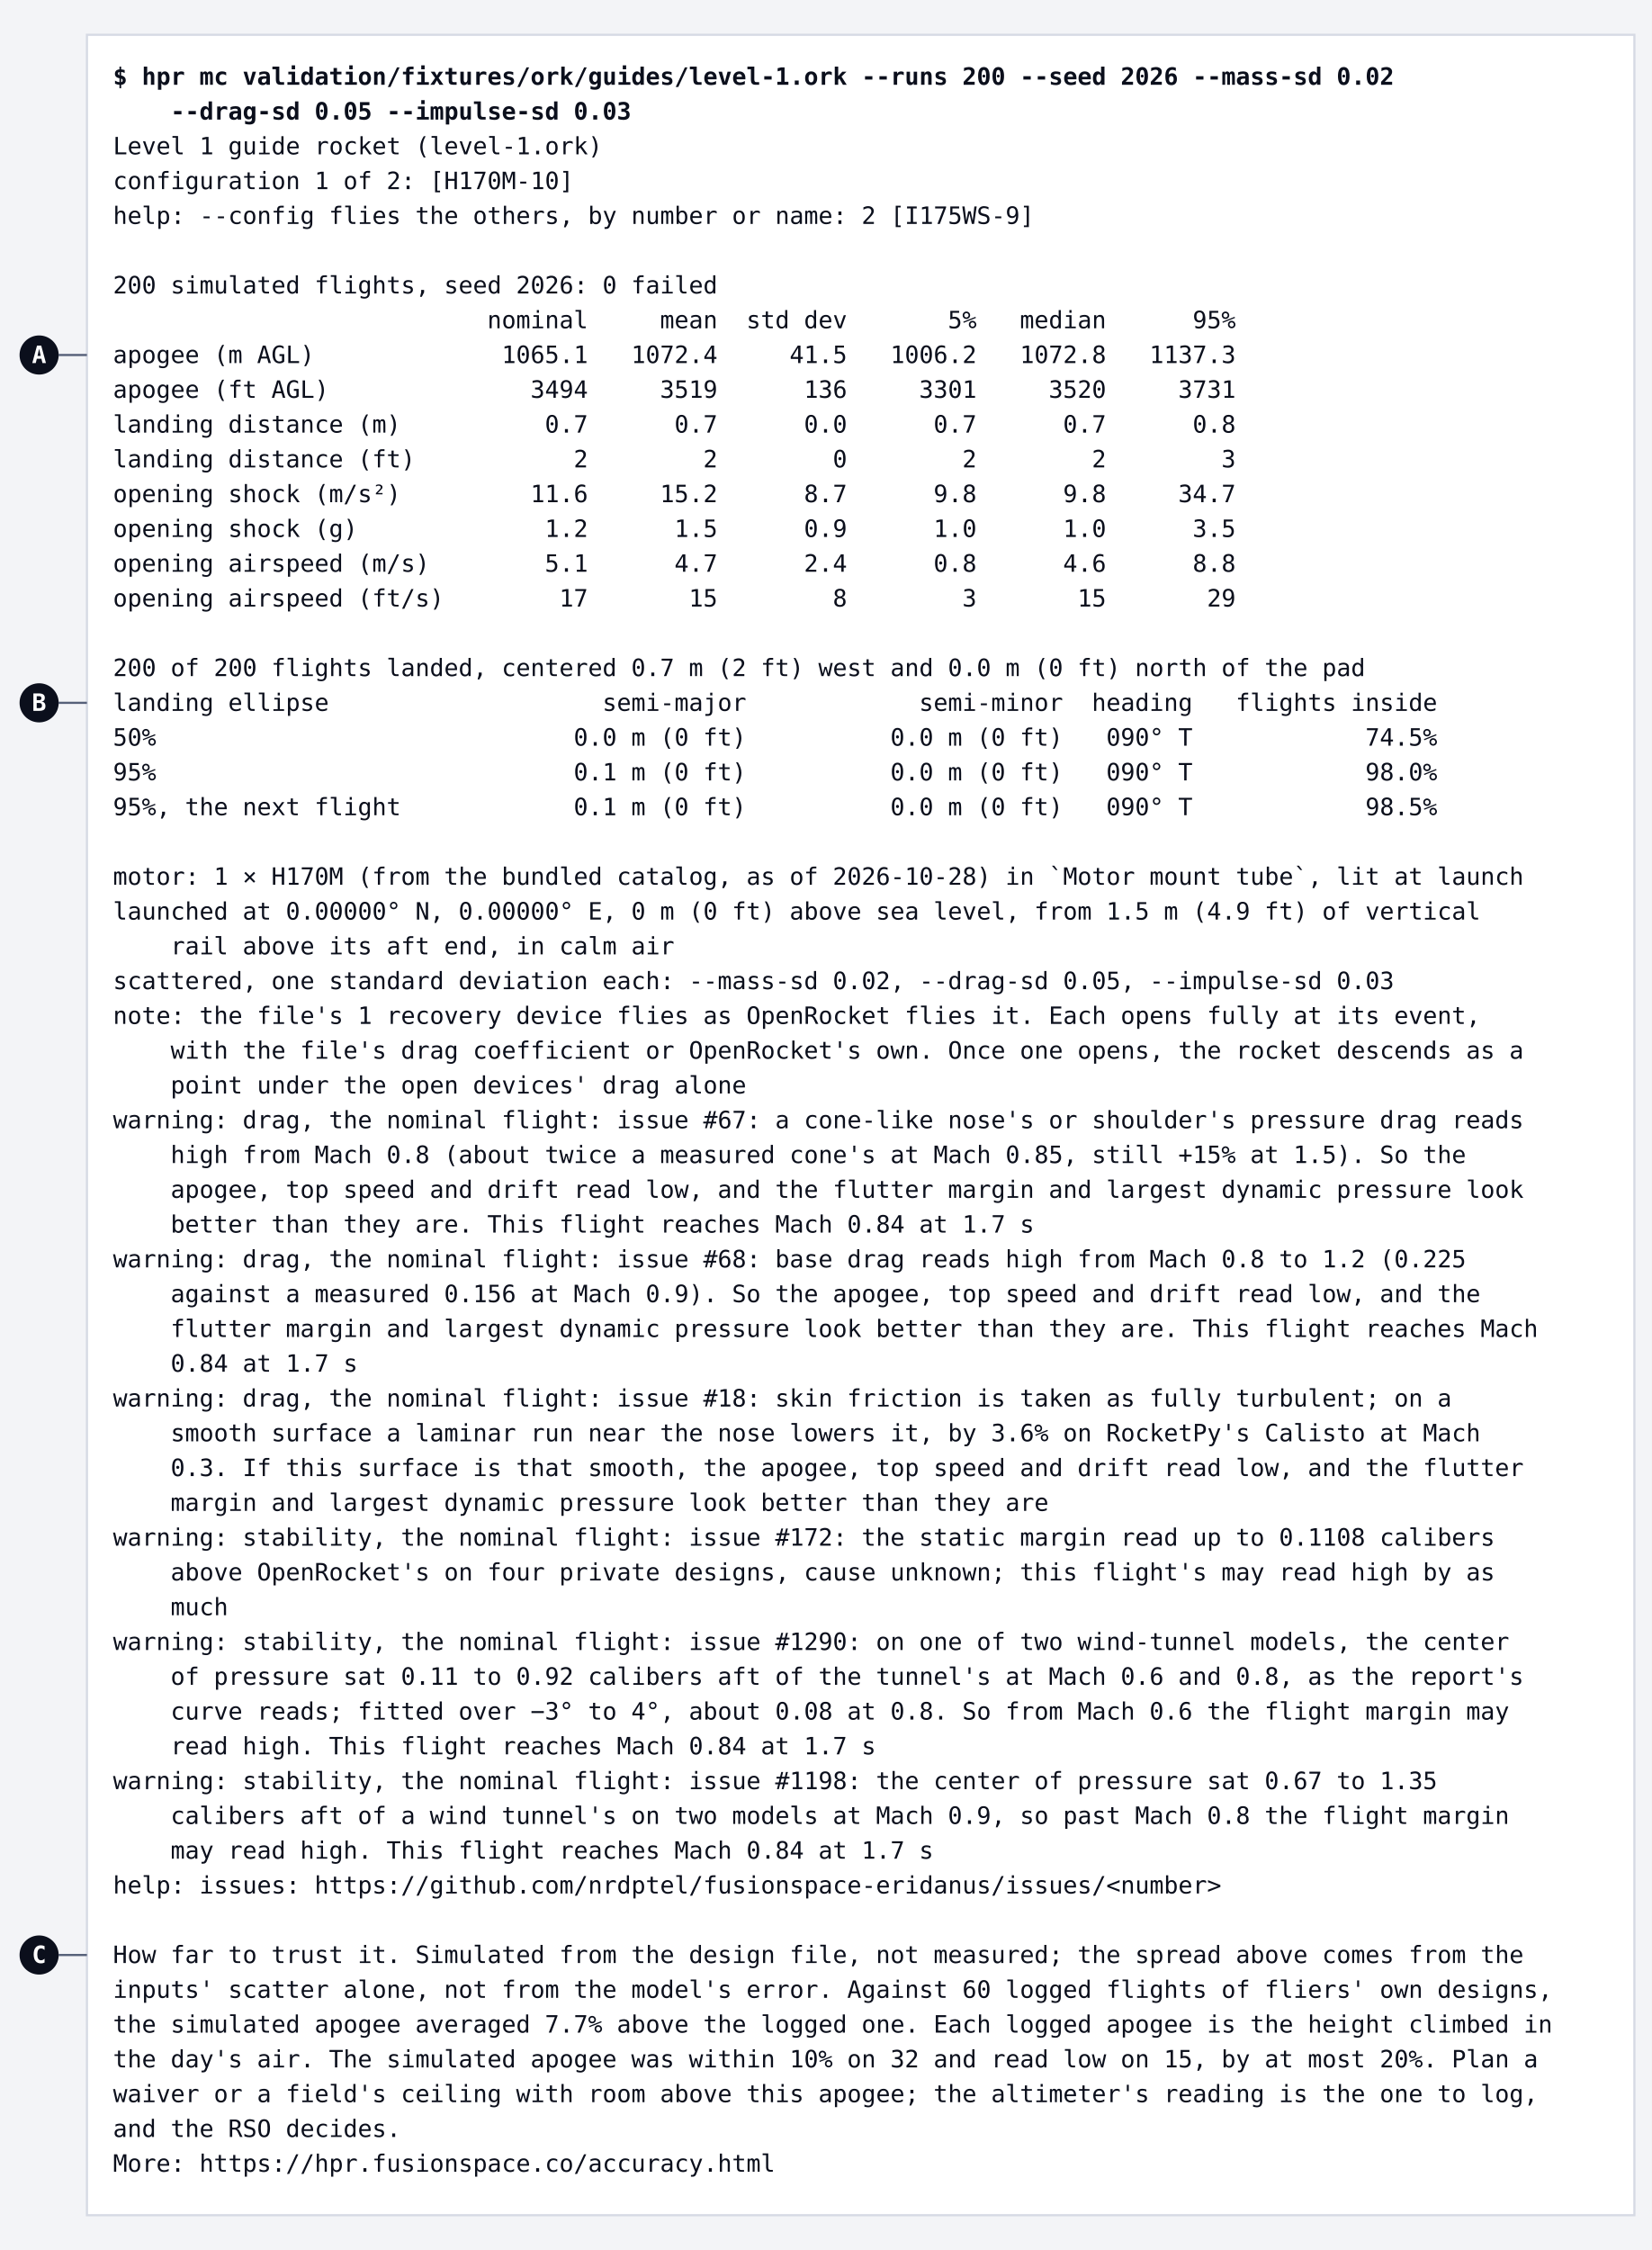
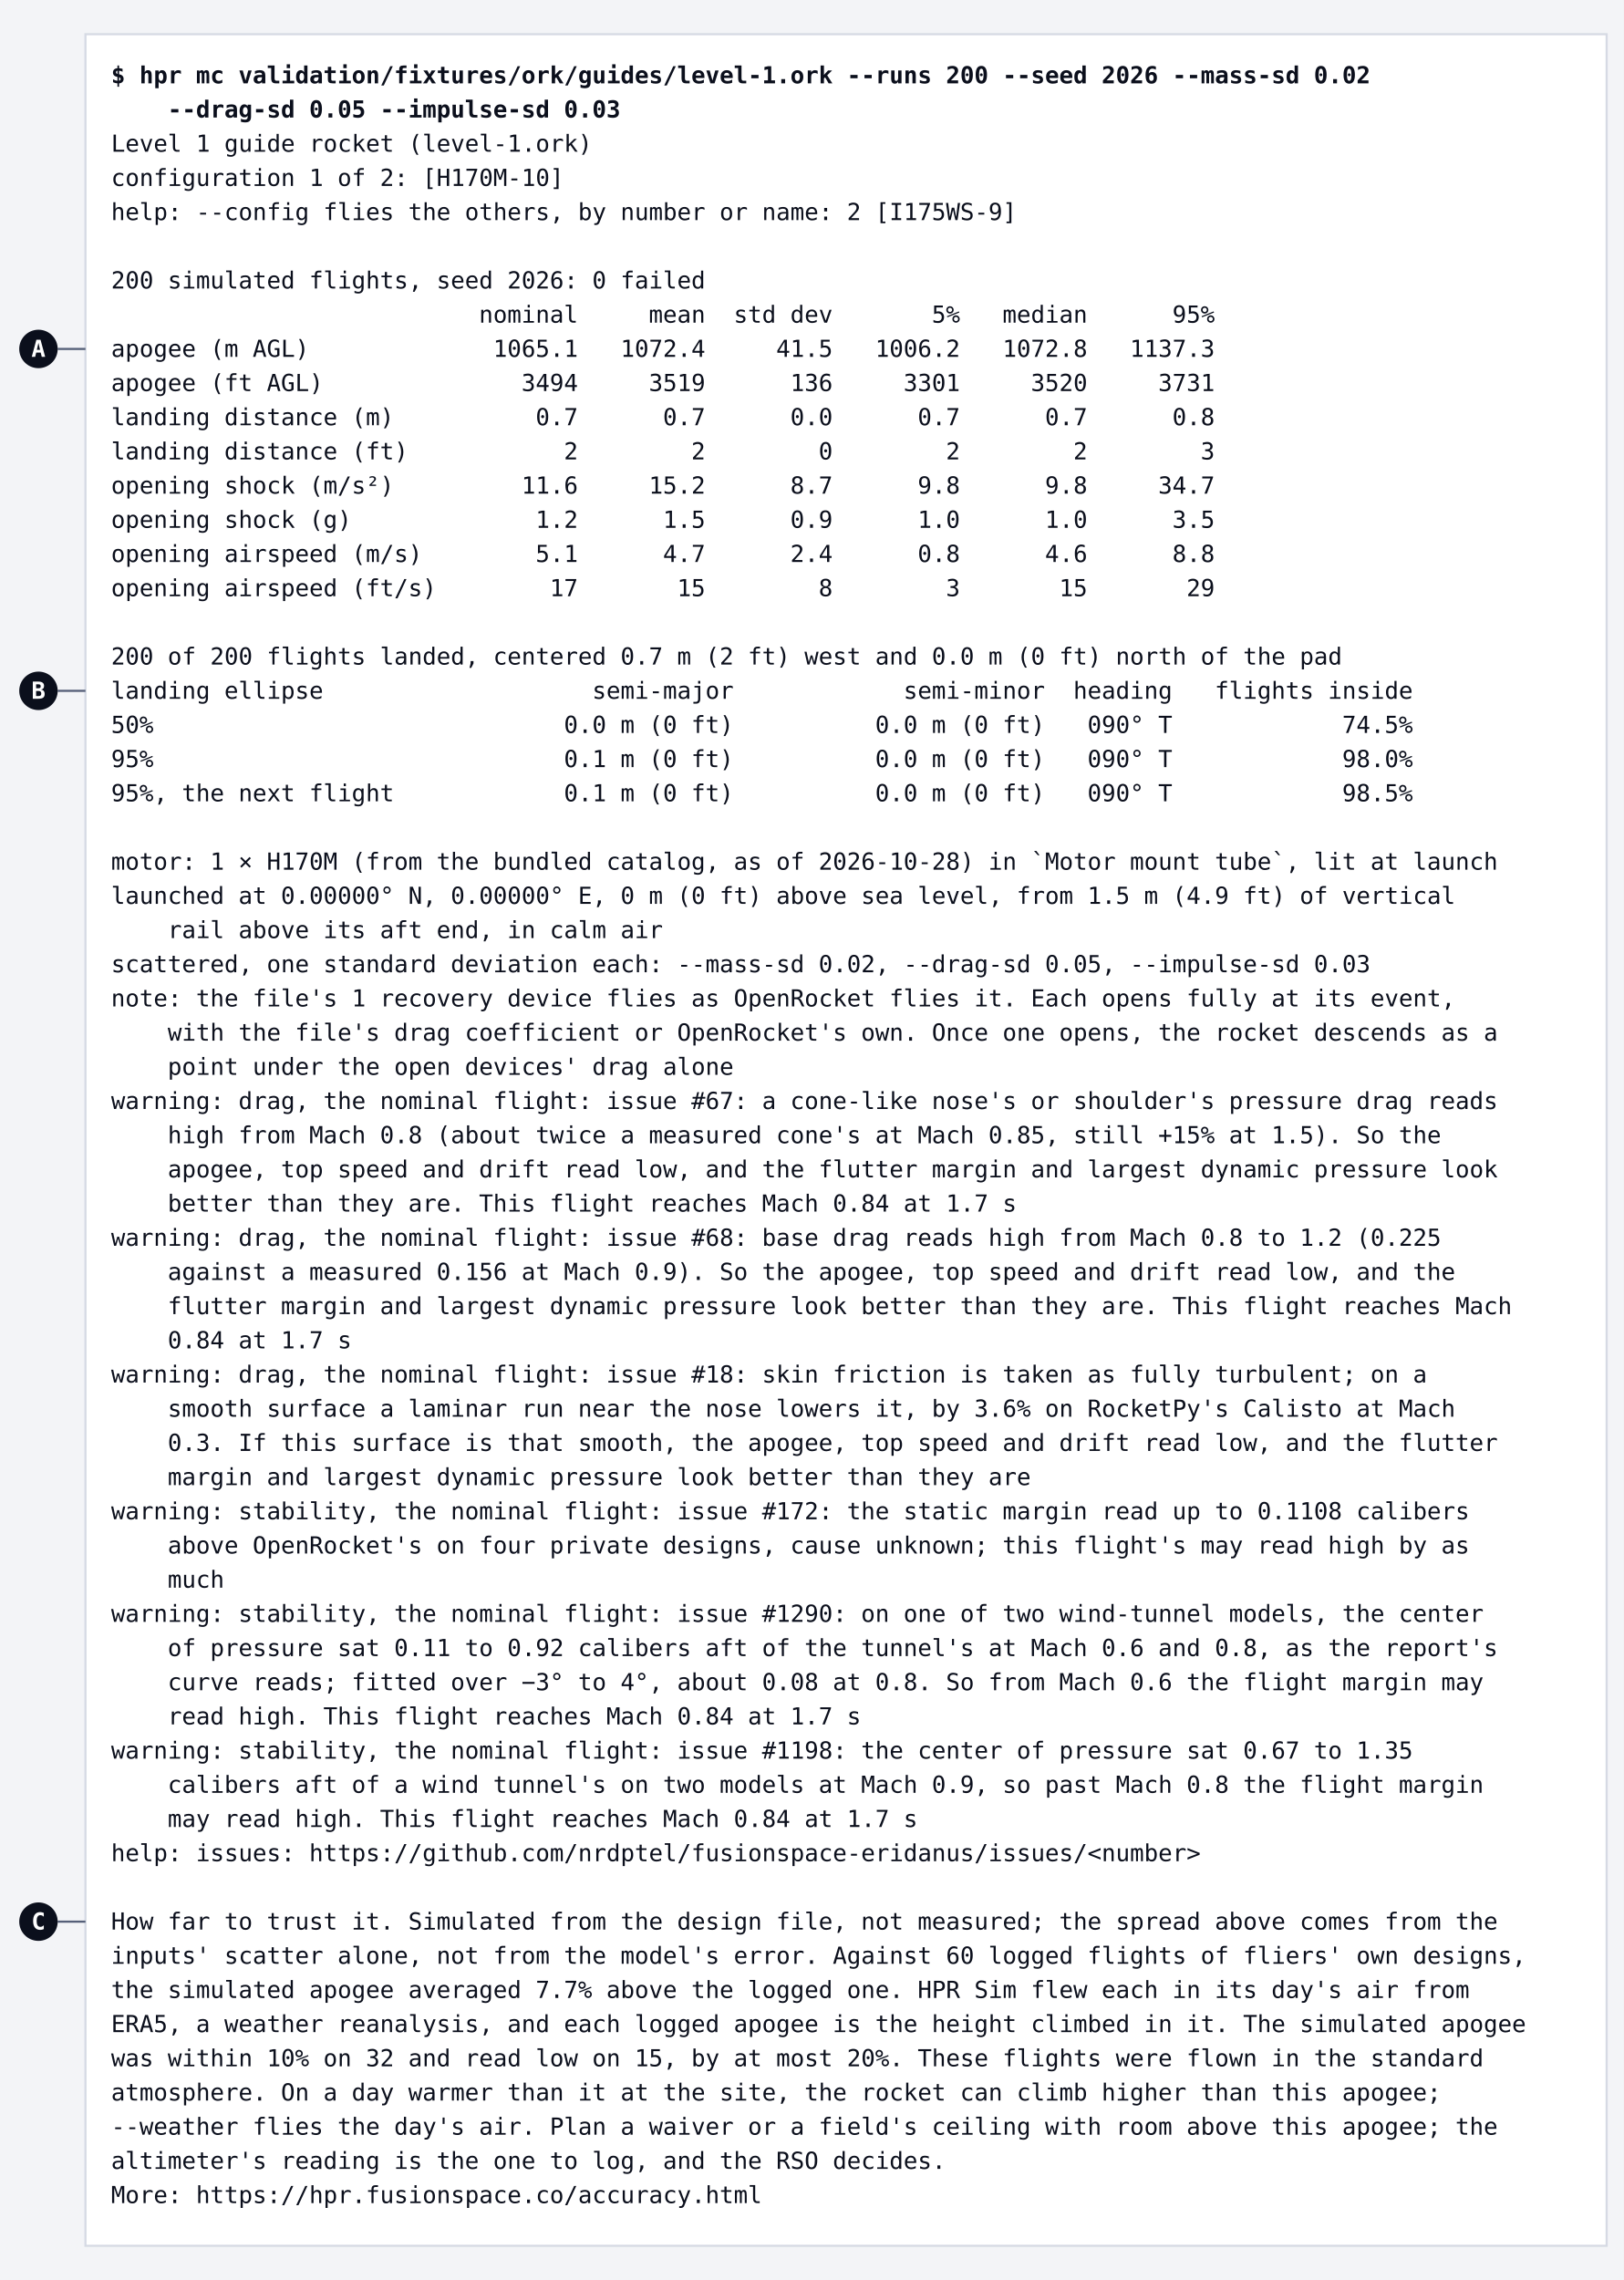
- <svg xmlns="http://www.w3.org/2000/svg" width="760" height="1035" viewBox="0 0 760 1035" font-family="'Cascadia Mono', ui-monospace, Menlo, Consolas, monospace" font-size="11" role="img" aria-labelledby="title" aria-describedby="desc">
-   <rect width="760" height="1035" fill="#F3F4F7" />
-   <rect x="40" y="16" width="712" height="1003" fill="#FFFFFF" stroke="#D6DAE4" stroke-width="1" />
+ <svg xmlns="http://www.w3.org/2000/svg" width="760" height="1067" viewBox="0 0 760 1067" font-family="'Cascadia Mono', ui-monospace, Menlo, Consolas, monospace" font-size="11" role="img" aria-labelledby="title" aria-describedby="desc">
+   <rect width="760" height="1067" fill="#F3F4F7" />
+   <rect x="40" y="16" width="712" height="1035" fill="#FFFFFF" stroke="#D6DAE4" stroke-width="1" />
  <text x="52" y="39" xml:space="preserve" font-weight="600" fill="#0B0F1C">$ hpr mc validation/fixtures/ork/guides/level-1.ork --runs 200 --seed 2026 --mass-sd 0.02</text>
  <text x="52" y="55" xml:space="preserve" font-weight="600" fill="#0B0F1C">    --drag-sd 0.05 --impulse-sd 0.03</text>
  <text x="52" y="71" xml:space="preserve" fill="#0B0F1C">Level 1 guide rocket (level-1.ork)</text>
  <text x="52" y="87" xml:space="preserve" fill="#0B0F1C">configuration 1 of 2: [H170M-10]</text>
  <text x="52" y="103" xml:space="preserve" fill="#0B0F1C">help: --config flies the others, by number or name: 2 [I175WS-9]</text>
  <text x="52" y="135" xml:space="preserve" fill="#0B0F1C">200 simulated flights, seed 2026: 0 failed</text>
  <text x="52" y="151" xml:space="preserve" fill="#0B0F1C">                          nominal     mean  std dev       5%   median      95%</text>
  <text x="52" y="167" xml:space="preserve" fill="#0B0F1C">apogee (m AGL)             1065.1   1072.4     41.5   1006.2   1072.8   1137.3</text>
  <text x="52" y="183" xml:space="preserve" fill="#0B0F1C">apogee (ft AGL)              3494     3519      136     3301     3520     3731</text>
  <text x="52" y="199" xml:space="preserve" fill="#0B0F1C">landing distance (m)          0.7      0.7      0.0      0.7      0.7      0.8</text>
  <text x="52" y="215" xml:space="preserve" fill="#0B0F1C">landing distance (ft)           2        2        0        2        2        3</text>
  <text x="52" y="231" xml:space="preserve" fill="#0B0F1C">opening shock (m/s²)         11.6     15.2      8.7      9.8      9.8     34.7</text>
  <text x="52" y="247" xml:space="preserve" fill="#0B0F1C">opening shock (g)             1.2      1.5      0.9      1.0      1.0      3.5</text>
  <text x="52" y="263" xml:space="preserve" fill="#0B0F1C">opening airspeed (m/s)        5.1      4.7      2.4      0.8      4.6      8.8</text>
  <text x="52" y="279" xml:space="preserve" fill="#0B0F1C">opening airspeed (ft/s)        17       15        8        3       15       29</text>
  <text x="52" y="311" xml:space="preserve" fill="#0B0F1C">200 of 200 flights landed, centered 0.7 m (2 ft) west and 0.0 m (0 ft) north of the pad</text>
  <text x="52" y="327" xml:space="preserve" fill="#0B0F1C">landing ellipse                   semi-major            semi-minor  heading   flights inside</text>
  <text x="52" y="343" xml:space="preserve" fill="#0B0F1C">50%                             0.0 m (0 ft)          0.0 m (0 ft)   090° T            74.5%</text>
  <text x="52" y="359" xml:space="preserve" fill="#0B0F1C">95%                             0.1 m (0 ft)          0.0 m (0 ft)   090° T            98.0%</text>
  <text x="52" y="375" xml:space="preserve" fill="#0B0F1C">95%, the next flight            0.1 m (0 ft)          0.0 m (0 ft)   090° T            98.5%</text>
  <text x="52" y="407" xml:space="preserve" fill="#0B0F1C">motor: 1 × H170M (from the bundled catalog, as of 2026-10-28) in `Motor mount tube`, lit at launch</text>
  <text x="52" y="423" xml:space="preserve" fill="#0B0F1C">launched at 0.00000° N, 0.00000° E, 0 m (0 ft) above sea level, from 1.5 m (4.9 ft) of vertical</text>
  <text x="52" y="439" xml:space="preserve" fill="#0B0F1C">    rail above its aft end, in calm air</text>
  <text x="52" y="455" xml:space="preserve" fill="#0B0F1C">scattered, one standard deviation each: --mass-sd 0.02, --drag-sd 0.05, --impulse-sd 0.03</text>
  <text x="52" y="471" xml:space="preserve" fill="#0B0F1C">note: the file's 1 recovery device flies as OpenRocket flies it. Each opens fully at its event,</text>
  <text x="52" y="487" xml:space="preserve" fill="#0B0F1C">    with the file's drag coefficient or OpenRocket's own. Once one opens, the rocket descends as a</text>
  <text x="52" y="503" xml:space="preserve" fill="#0B0F1C">    point under the open devices' drag alone</text>
  <text x="52" y="519" xml:space="preserve" fill="#0B0F1C">warning: drag, the nominal flight: issue #67: a cone-like nose's or shoulder's pressure drag reads</text>
  <text x="52" y="535" xml:space="preserve" fill="#0B0F1C">    high from Mach 0.8 (about twice a measured cone's at Mach 0.85, still +15% at 1.5). So the</text>
  <text x="52" y="551" xml:space="preserve" fill="#0B0F1C">    apogee, top speed and drift read low, and the flutter margin and largest dynamic pressure look</text>
  <text x="52" y="567" xml:space="preserve" fill="#0B0F1C">    better than they are. This flight reaches Mach 0.84 at 1.7 s</text>
  <text x="52" y="583" xml:space="preserve" fill="#0B0F1C">warning: drag, the nominal flight: issue #68: base drag reads high from Mach 0.8 to 1.2 (0.225</text>
  <text x="52" y="599" xml:space="preserve" fill="#0B0F1C">    against a measured 0.156 at Mach 0.9). So the apogee, top speed and drift read low, and the</text>
  <text x="52" y="615" xml:space="preserve" fill="#0B0F1C">    flutter margin and largest dynamic pressure look better than they are. This flight reaches Mach</text>
  <text x="52" y="631" xml:space="preserve" fill="#0B0F1C">    0.84 at 1.7 s</text>
  <text x="52" y="647" xml:space="preserve" fill="#0B0F1C">warning: drag, the nominal flight: issue #18: skin friction is taken as fully turbulent; on a</text>
  <text x="52" y="663" xml:space="preserve" fill="#0B0F1C">    smooth surface a laminar run near the nose lowers it, by 3.6% on RocketPy's Calisto at Mach</text>
  <text x="52" y="679" xml:space="preserve" fill="#0B0F1C">    0.3. If this surface is that smooth, the apogee, top speed and drift read low, and the flutter</text>
  <text x="52" y="695" xml:space="preserve" fill="#0B0F1C">    margin and largest dynamic pressure look better than they are</text>
  <text x="52" y="711" xml:space="preserve" fill="#0B0F1C">warning: stability, the nominal flight: issue #172: the static margin read up to 0.1108 calibers</text>
  <text x="52" y="727" xml:space="preserve" fill="#0B0F1C">    above OpenRocket's on four private designs, cause unknown; this flight's may read high by as</text>
  <text x="52" y="743" xml:space="preserve" fill="#0B0F1C">    much</text>
  <text x="52" y="759" xml:space="preserve" fill="#0B0F1C">warning: stability, the nominal flight: issue #1290: on one of two wind-tunnel models, the center</text>
  <text x="52" y="775" xml:space="preserve" fill="#0B0F1C">    of pressure sat 0.11 to 0.92 calibers aft of the tunnel's at Mach 0.6 and 0.8, as the report's</text>
  <text x="52" y="791" xml:space="preserve" fill="#0B0F1C">    curve reads; fitted over −3° to 4°, about 0.08 at 0.8. So from Mach 0.6 the flight margin may</text>
  <text x="52" y="807" xml:space="preserve" fill="#0B0F1C">    read high. This flight reaches Mach 0.84 at 1.7 s</text>
  <text x="52" y="823" xml:space="preserve" fill="#0B0F1C">warning: stability, the nominal flight: issue #1198: the center of pressure sat 0.67 to 1.35</text>
  <text x="52" y="839" xml:space="preserve" fill="#0B0F1C">    calibers aft of a wind tunnel's on two models at Mach 0.9, so past Mach 0.8 the flight margin</text>
  <text x="52" y="855" xml:space="preserve" fill="#0B0F1C">    may read high. This flight reaches Mach 0.84 at 1.7 s</text>
  <text x="52" y="871" xml:space="preserve" fill="#0B0F1C">help: issues: https://github.com/nrdptel/fusionspace-eridanus/issues/&lt;number&gt;</text>
  <text x="52" y="903" xml:space="preserve" fill="#0B0F1C">How far to trust it. Simulated from the design file, not measured; the spread above comes from the</text>
  <text x="52" y="919" xml:space="preserve" fill="#0B0F1C">inputs' scatter alone, not from the model's error. Against 60 logged flights of fliers' own designs,</text>
-   <text x="52" y="935" xml:space="preserve" fill="#0B0F1C">the simulated apogee averaged 7.7% above the logged one. Each logged apogee is the height climbed in</text>
-   <text x="52" y="951" xml:space="preserve" fill="#0B0F1C">the day's air. The simulated apogee was within 10% on 32 and read low on 15, by at most 20%. Plan a</text>
-   <text x="52" y="967" xml:space="preserve" fill="#0B0F1C">waiver or a field's ceiling with room above this apogee; the altimeter's reading is the one to log,</text>
-   <text x="52" y="983" xml:space="preserve" fill="#0B0F1C">and the RSO decides.</text>
-   <text x="52" y="999" xml:space="preserve" fill="#0B0F1C">More: https://hpr.fusionspace.co/accuracy.html</text>
+   <text x="52" y="935" xml:space="preserve" fill="#0B0F1C">the simulated apogee averaged 7.7% above the logged one. HPR Sim flew each in its day's air from</text>
+   <text x="52" y="951" xml:space="preserve" fill="#0B0F1C">ERA5, a weather reanalysis, and each logged apogee is the height climbed in it. The simulated apogee</text>
+   <text x="52" y="967" xml:space="preserve" fill="#0B0F1C">was within 10% on 32 and read low on 15, by at most 20%. These flights were flown in the standard</text>
+   <text x="52" y="983" xml:space="preserve" fill="#0B0F1C">atmosphere. On a day warmer than it at the site, the rocket can climb higher than this apogee;</text>
+   <text x="52" y="999" xml:space="preserve" fill="#0B0F1C">--weather flies the day's air. Plan a waiver or a field's ceiling with room above this apogee; the</text>
+   <text x="52" y="1015" xml:space="preserve" fill="#0B0F1C">altimeter's reading is the one to log, and the RSO decides.</text>
+   <text x="52" y="1031" xml:space="preserve" fill="#0B0F1C">More: https://hpr.fusionspace.co/accuracy.html</text>
  <line x1="27" y1="163.3" x2="40" y2="163.3" stroke="#566079" stroke-width="1" />
  <circle cx="18" cy="163.3" r="9" fill="#0B0F1C" />
  <text x="18" y="167.0" text-anchor="middle" font-weight="600" fill="#FFFFFF">A</text>
  <line x1="27" y1="323.3" x2="40" y2="323.3" stroke="#566079" stroke-width="1" />
  <circle cx="18" cy="323.3" r="9" fill="#0B0F1C" />
  <text x="18" y="327.0" text-anchor="middle" font-weight="600" fill="#FFFFFF">B</text>
  <line x1="27" y1="899.3" x2="40" y2="899.3" stroke="#566079" stroke-width="1" />
  <circle cx="18" cy="899.3" r="9" fill="#0B0F1C" />
  <text x="18" y="903.0" text-anchor="middle" font-weight="600" fill="#FFFFFF">C</text>
</svg>
